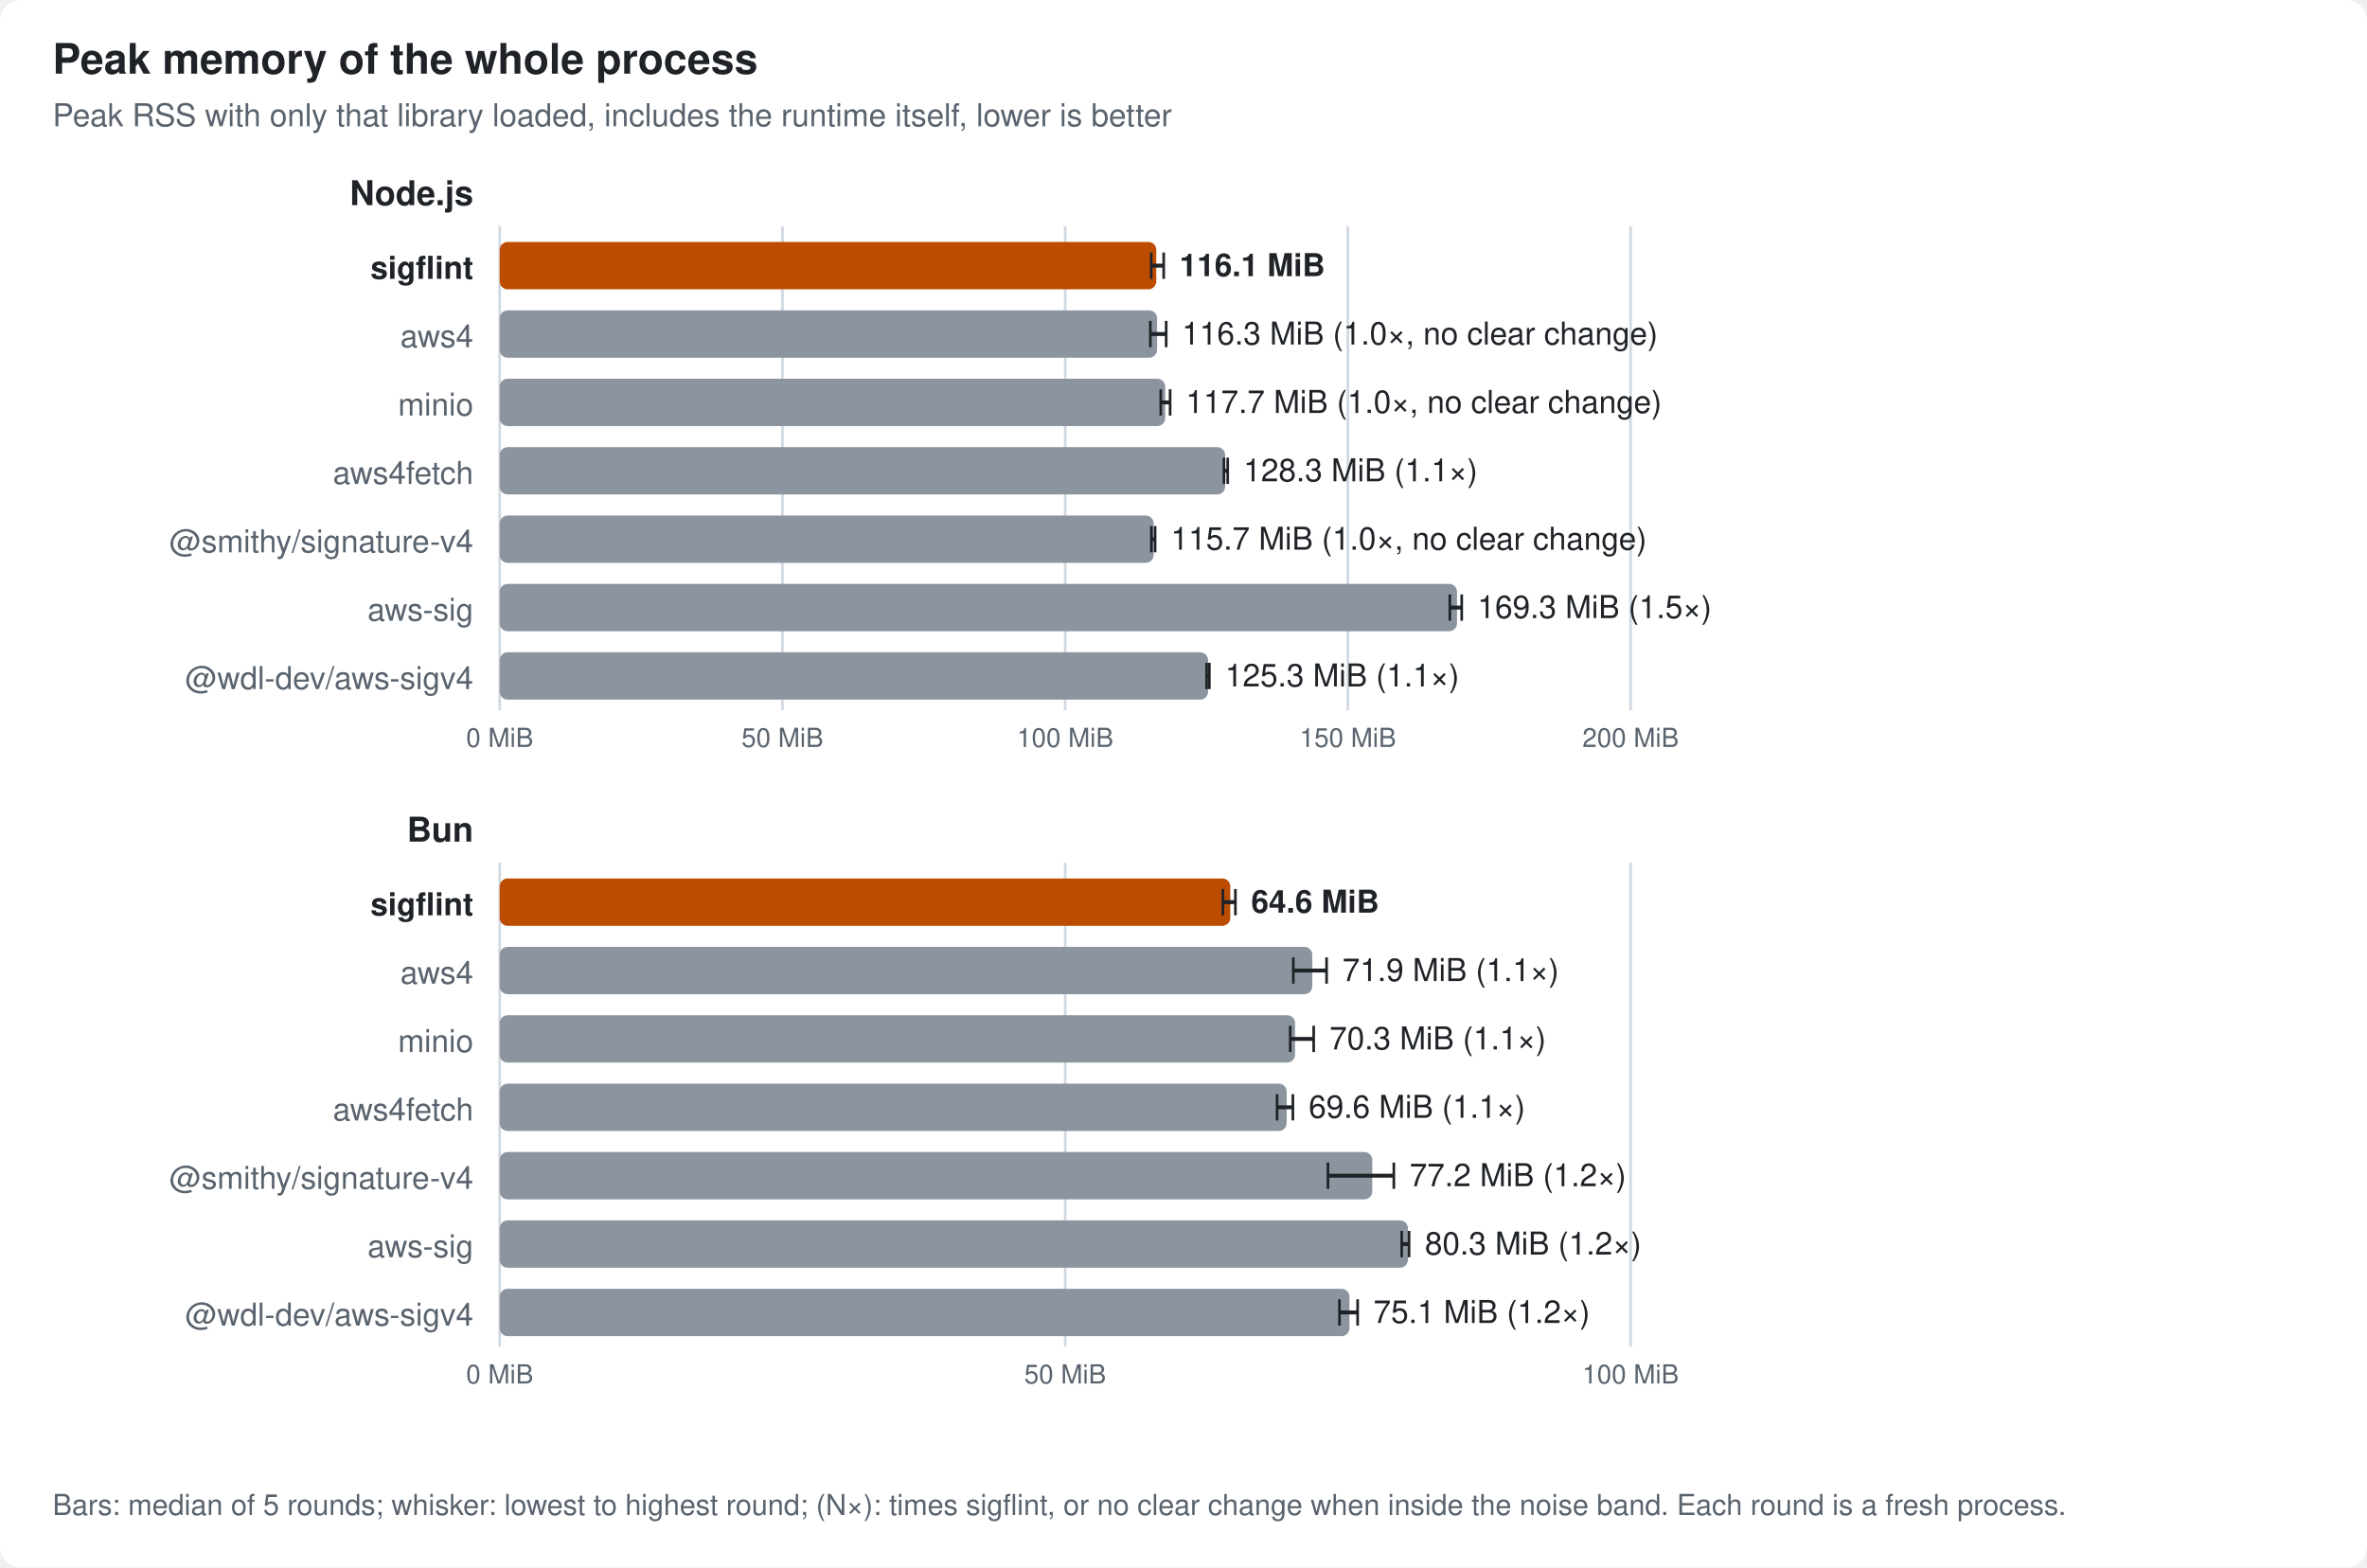
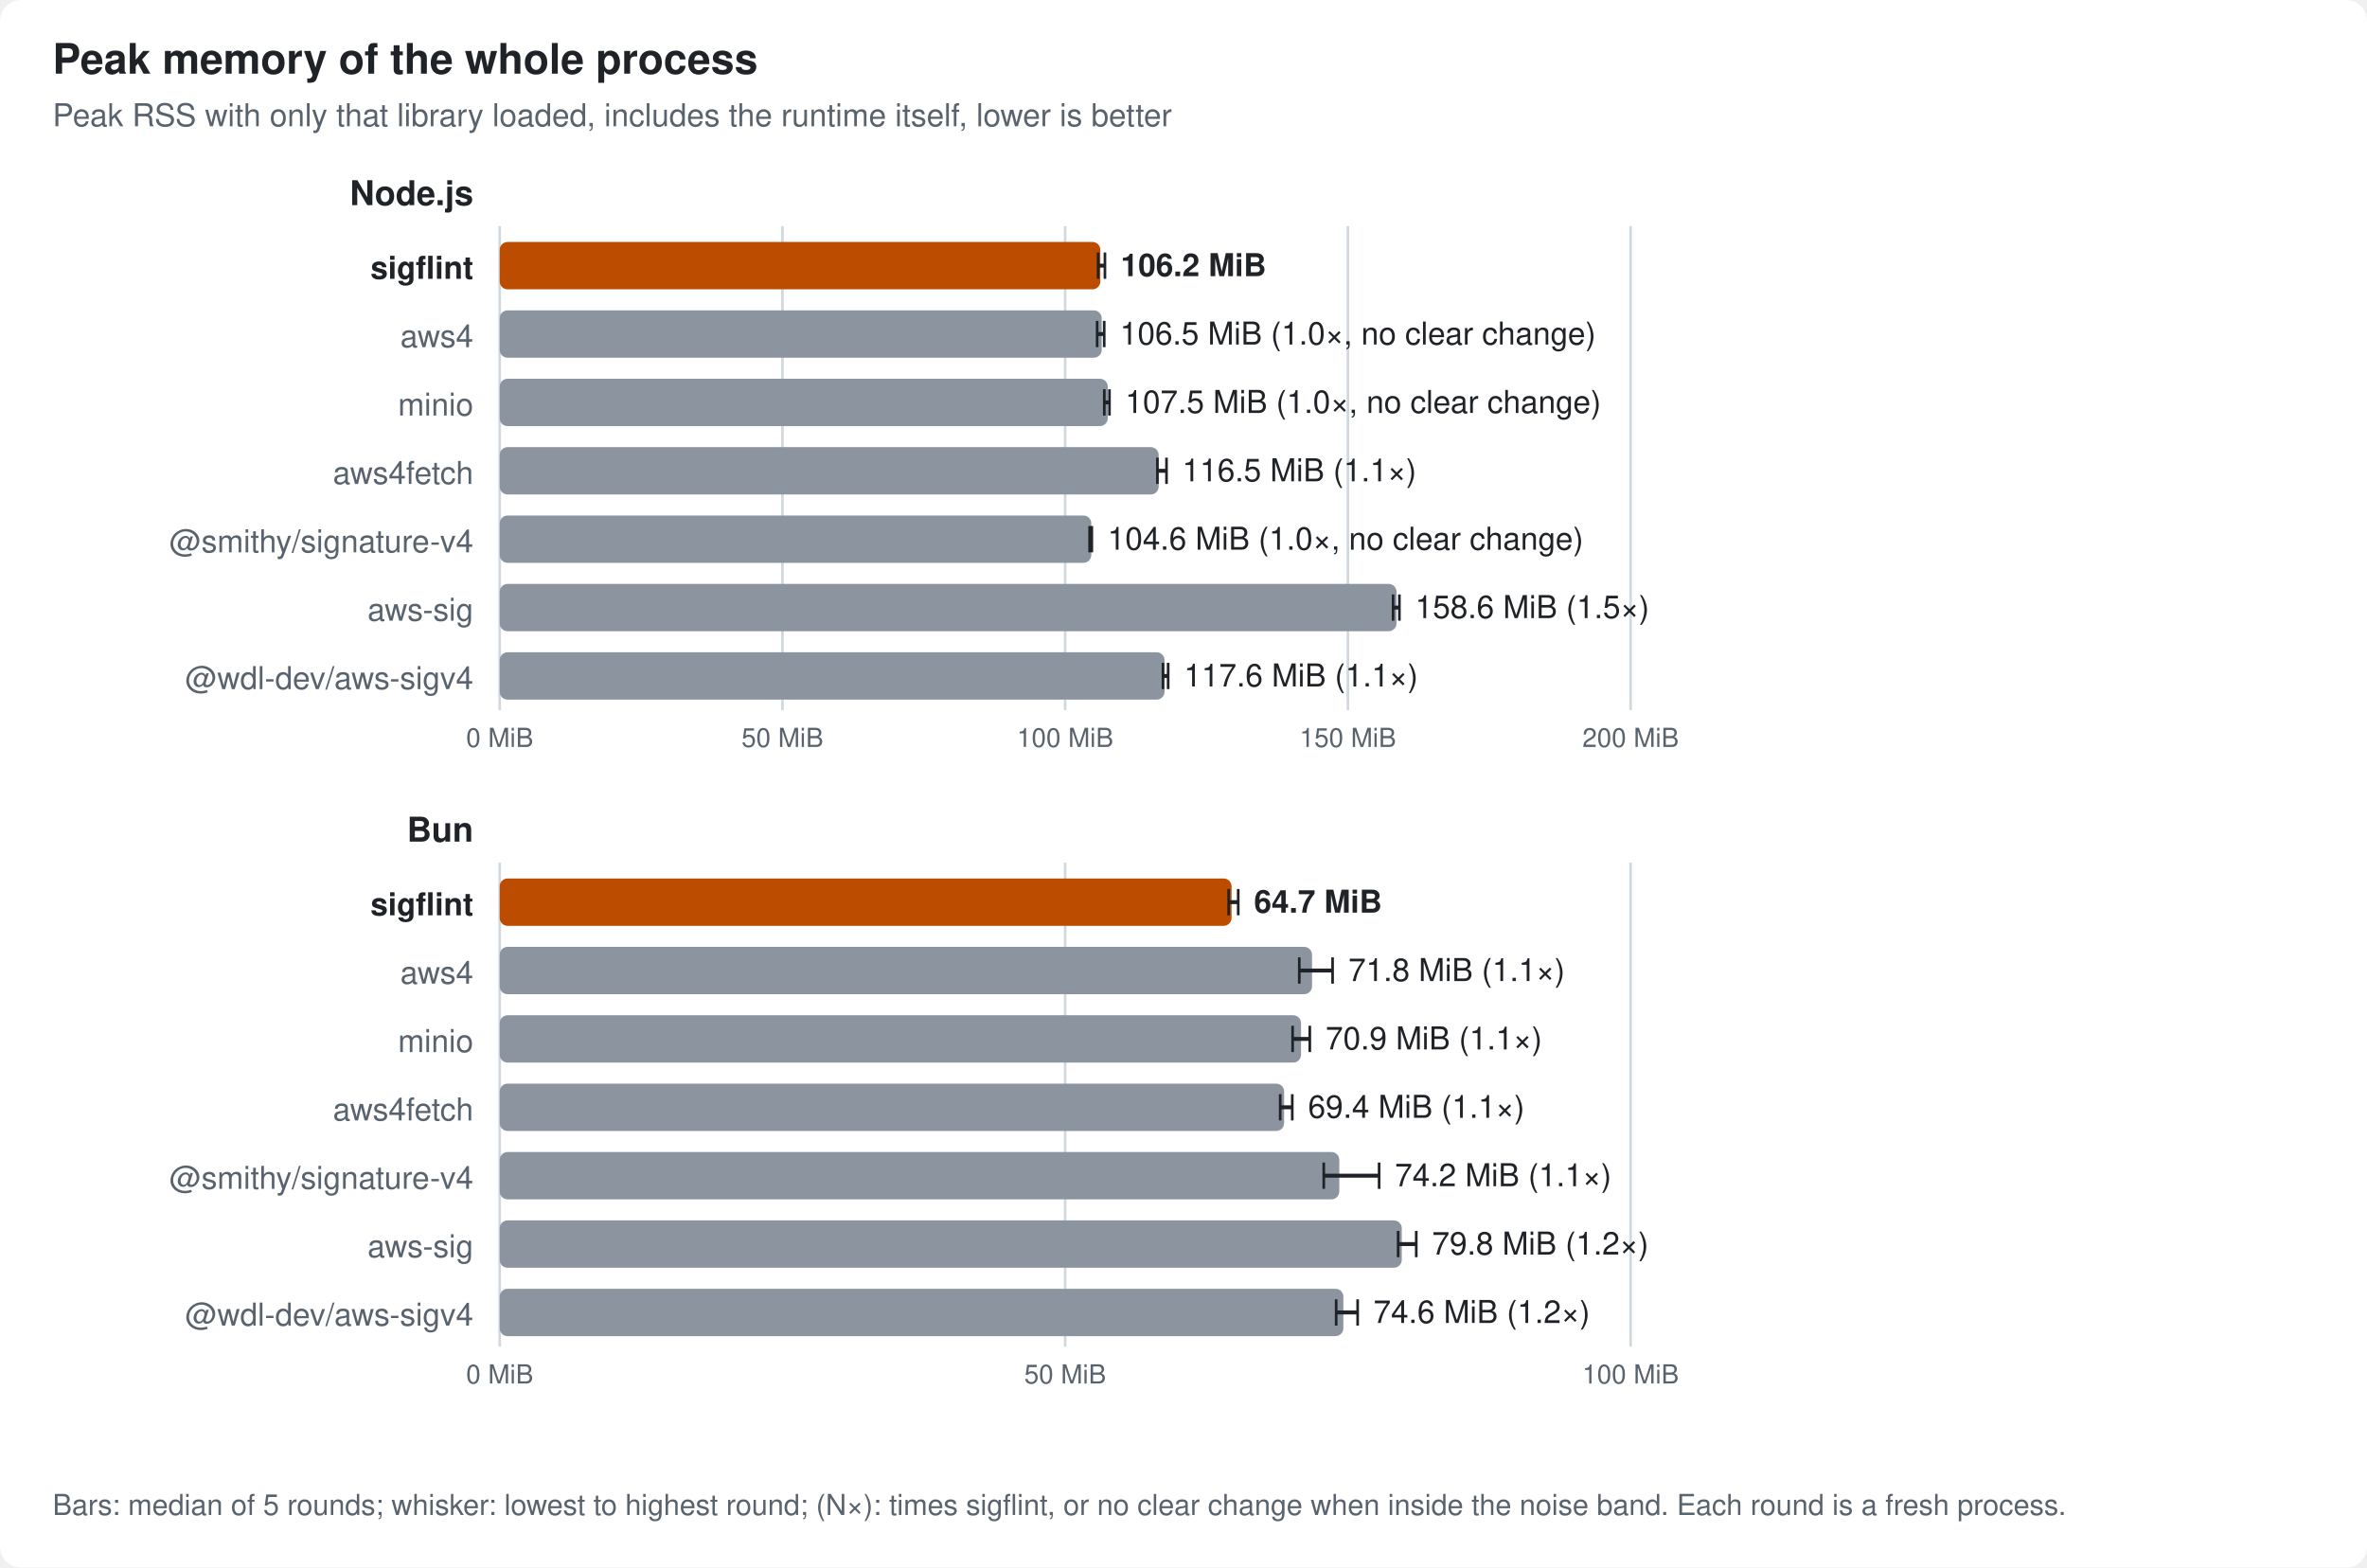
<svg xmlns="http://www.w3.org/2000/svg" width="900" height="596" viewBox="0 0 900 596" role="img" aria-labelledby="t" font-family="-apple-system,BlinkMacSystemFont,'Segoe UI',Helvetica,Arial,sans-serif">
  <rect width="900" height="596" rx="8" fill="#ffffff" />
  <text x="20" y="28" font-size="16" fill="#1f2328" text-anchor="start" font-weight="600">Peak memory of the whole process</text>
  <text x="20" y="48" font-size="12" fill="#59636e" text-anchor="start" font-weight="400">Peak RSS with only that library loaded, includes the runtime itself, lower is better</text>
  <text x="180" y="78" font-size="13" fill="#1f2328" text-anchor="end" font-weight="700">Node.js</text>
  <line x1="190" y1="86" x2="190" y2="270" stroke="#d1d9e0" />
  <text x="190" y="284" font-size="10" fill="#59636e" text-anchor="middle" font-weight="400">0 MiB</text>
  <line x1="297.5" y1="86" x2="297.5" y2="270" stroke="#d1d9e0" />
  <text x="297.5" y="284" font-size="10" fill="#59636e" text-anchor="middle" font-weight="400">50 MiB</text>
  <line x1="405" y1="86" x2="405" y2="270" stroke="#d1d9e0" />
  <text x="405" y="284" font-size="10" fill="#59636e" text-anchor="middle" font-weight="400">100 MiB</text>
  <line x1="512.5" y1="86" x2="512.5" y2="270" stroke="#d1d9e0" />
  <text x="512.5" y="284" font-size="10" fill="#59636e" text-anchor="middle" font-weight="400">150 MiB</text>
  <line x1="620" y1="86" x2="620" y2="270" stroke="#d1d9e0" />
  <text x="620" y="284" font-size="10" fill="#59636e" text-anchor="middle" font-weight="400">200 MiB</text>
  <text x="180" y="106" font-size="12" fill="#1f2328" text-anchor="end" font-weight="700">sigflint</text>
-   <rect x="190" y="92" width="249.652" height="18" rx="3" fill="#bc4c00" />
-   <line x1="437.72" y1="101" x2="442.474" y2="101" stroke="#1f2328" stroke-width="1.5" />
-   <line x1="437.72" y1="96" x2="437.72" y2="106" stroke="#1f2328" />
-   <line x1="442.474" y1="96" x2="442.474" y2="106" stroke="#1f2328" />
-   <text x="448.474" y="105" font-size="12" fill="#1f2328" text-anchor="start" font-weight="700">116.1 MiB</text>
+   <rect x="190" y="92" width="228.387" height="18" rx="3" fill="#bc4c00" />
+   <line x1="417.53" y1="101" x2="420.126" y2="101" stroke="#1f2328" stroke-width="1.5" />
+   <line x1="417.53" y1="96" x2="417.53" y2="106" stroke="#1f2328" />
+   <line x1="420.126" y1="96" x2="420.126" y2="106" stroke="#1f2328" />
+   <text x="426.126" y="105" font-size="12" fill="#1f2328" text-anchor="start" font-weight="700">106.2 MiB</text>
  <text x="180" y="132" font-size="12" fill="#59636e" text-anchor="end" font-weight="400">aws4</text>
-   <rect x="190" y="118" width="249.954" height="18" rx="3" fill="#8c959f" />
-   <line x1="437.393" y1="127" x2="443.414" y2="127" stroke="#1f2328" stroke-width="1.5" />
-   <line x1="437.393" y1="122" x2="437.393" y2="132" stroke="#1f2328" />
-   <line x1="443.414" y1="122" x2="443.414" y2="132" stroke="#1f2328" />
-   <text x="449.414" y="131" font-size="12" fill="#1f2328" text-anchor="start" font-weight="400">116.3 MiB  (1.0×, no clear change)</text>
+   <rect x="190" y="118" width="228.899" height="18" rx="3" fill="#8c959f" />
+   <line x1="417.169" y1="127" x2="419.848" y2="127" stroke="#1f2328" stroke-width="1.5" />
+   <line x1="417.169" y1="122" x2="417.169" y2="132" stroke="#1f2328" />
+   <line x1="419.848" y1="122" x2="419.848" y2="132" stroke="#1f2328" />
+   <text x="425.848" y="131" font-size="12" fill="#1f2328" text-anchor="start" font-weight="400">106.5 MiB  (1.0×, no clear change)</text>
  <text x="180" y="158" font-size="12" fill="#59636e" text-anchor="end" font-weight="400">minio</text>
-   <rect x="190" y="144" width="253.045" height="18" rx="3" fill="#8c959f" />
-   <line x1="441.357" y1="153" x2="444.909" y2="153" stroke="#1f2328" stroke-width="1.5" />
-   <line x1="441.357" y1="148" x2="441.357" y2="158" stroke="#1f2328" />
-   <line x1="444.909" y1="148" x2="444.909" y2="158" stroke="#1f2328" />
-   <text x="450.909" y="157" font-size="12" fill="#1f2328" text-anchor="start" font-weight="400">117.7 MiB  (1.0×, no clear change)</text>
+   <rect x="190" y="144" width="231.201" height="18" rx="3" fill="#8c959f" />
+   <line x1="419.882" y1="153" x2="421.847" y2="153" stroke="#1f2328" stroke-width="1.5" />
+   <line x1="419.882" y1="148" x2="419.882" y2="158" stroke="#1f2328" />
+   <line x1="421.847" y1="148" x2="421.847" y2="158" stroke="#1f2328" />
+   <text x="427.847" y="157" font-size="12" fill="#1f2328" text-anchor="start" font-weight="400">107.5 MiB  (1.0×, no clear change)</text>
  <text x="180" y="184" font-size="12" fill="#59636e" text-anchor="end" font-weight="400">aws4fetch</text>
-   <rect x="190" y="170" width="275.838" height="18" rx="3" fill="#8c959f" />
-   <line x1="465.385" y1="179" x2="466.804" y2="179" stroke="#1f2328" stroke-width="1.5" />
-   <line x1="465.385" y1="174" x2="465.385" y2="184" stroke="#1f2328" />
-   <line x1="466.804" y1="174" x2="466.804" y2="184" stroke="#1f2328" />
-   <text x="472.804" y="183" font-size="12" fill="#1f2328" text-anchor="start" font-weight="400">128.3 MiB  (1.1×)</text>
+   <rect x="190" y="170" width="250.559" height="18" rx="3" fill="#8c959f" />
+   <line x1="440.072" y1="179" x2="443.54" y2="179" stroke="#1f2328" stroke-width="1.5" />
+   <line x1="440.072" y1="174" x2="440.072" y2="184" stroke="#1f2328" />
+   <line x1="443.54" y1="174" x2="443.54" y2="184" stroke="#1f2328" />
+   <text x="449.54" y="183" font-size="12" fill="#1f2328" text-anchor="start" font-weight="400">116.5 MiB  (1.1×)</text>
  <text x="180" y="210" font-size="12" fill="#59636e" text-anchor="end" font-weight="400">@smithy/signature-v4</text>
-   <rect x="190" y="196" width="248.653" height="18" rx="3" fill="#8c959f" />
-   <line x1="437.796" y1="205" x2="439.207" y2="205" stroke="#1f2328" stroke-width="1.5" />
-   <line x1="437.796" y1="200" x2="437.796" y2="210" stroke="#1f2328" />
-   <line x1="439.207" y1="200" x2="439.207" y2="210" stroke="#1f2328" />
-   <text x="445.207" y="209" font-size="12" fill="#1f2328" text-anchor="start" font-weight="400">115.7 MiB  (1.0×, no clear change)</text>
+   <rect x="190" y="196" width="224.944" height="18" rx="3" fill="#8c959f" />
+   <line x1="414.297" y1="205" x2="415.137" y2="205" stroke="#1f2328" stroke-width="1.5" />
+   <line x1="414.297" y1="200" x2="414.297" y2="210" stroke="#1f2328" />
+   <line x1="415.137" y1="200" x2="415.137" y2="210" stroke="#1f2328" />
+   <text x="421.137" y="209" font-size="12" fill="#1f2328" text-anchor="start" font-weight="400">104.6 MiB  (1.0×, no clear change)</text>
  <text x="180" y="236" font-size="12" fill="#59636e" text-anchor="end" font-weight="400">aws-sig</text>
-   <rect x="190" y="222" width="364.005" height="18" rx="3" fill="#8c959f" />
-   <line x1="551.267" y1="231" x2="555.786" y2="231" stroke="#1f2328" stroke-width="1.5" />
-   <line x1="551.267" y1="226" x2="551.267" y2="236" stroke="#1f2328" />
-   <line x1="555.786" y1="226" x2="555.786" y2="236" stroke="#1f2328" />
-   <text x="561.786" y="235" font-size="12" fill="#1f2328" text-anchor="start" font-weight="400">169.3 MiB  (1.5×)</text>
+   <rect x="190" y="222" width="341.002" height="18" rx="3" fill="#8c959f" />
+   <line x1="529.692" y1="231" x2="532.094" y2="231" stroke="#1f2328" stroke-width="1.5" />
+   <line x1="529.692" y1="226" x2="529.692" y2="236" stroke="#1f2328" />
+   <line x1="532.094" y1="226" x2="532.094" y2="236" stroke="#1f2328" />
+   <text x="538.094" y="235" font-size="12" fill="#1f2328" text-anchor="start" font-weight="400">158.6 MiB  (1.5×)</text>
  <text x="180" y="262" font-size="12" fill="#59636e" text-anchor="end" font-weight="400">@wdl-dev/aws-sigv4</text>
-   <rect x="190" y="248" width="269.355" height="18" rx="3" fill="#8c959f" />
-   <line x1="458.767" y1="257" x2="459.825" y2="257" stroke="#1f2328" stroke-width="1.5" />
-   <line x1="458.767" y1="252" x2="458.767" y2="262" stroke="#1f2328" />
-   <line x1="459.825" y1="252" x2="459.825" y2="262" stroke="#1f2328" />
-   <text x="465.825" y="261" font-size="12" fill="#1f2328" text-anchor="start" font-weight="400">125.3 MiB  (1.1×)</text>
+   <rect x="190" y="248" width="252.801" height="18" rx="3" fill="#8c959f" />
+   <line x1="442.197" y1="257" x2="444.162" y2="257" stroke="#1f2328" stroke-width="1.5" />
+   <line x1="442.197" y1="252" x2="442.197" y2="262" stroke="#1f2328" />
+   <line x1="444.162" y1="252" x2="444.162" y2="262" stroke="#1f2328" />
+   <text x="450.162" y="261" font-size="12" fill="#1f2328" text-anchor="start" font-weight="400">117.6 MiB  (1.1×)</text>
  <text x="180" y="320" font-size="13" fill="#1f2328" text-anchor="end" font-weight="700">Bun</text>
  <line x1="190" y1="328" x2="190" y2="512" stroke="#d1d9e0" />
  <text x="190" y="526" font-size="10" fill="#59636e" text-anchor="middle" font-weight="400">0 MiB</text>
  <line x1="405" y1="328" x2="405" y2="512" stroke="#d1d9e0" />
  <text x="405" y="526" font-size="10" fill="#59636e" text-anchor="middle" font-weight="400">50 MiB</text>
  <line x1="620" y1="328" x2="620" y2="512" stroke="#d1d9e0" />
  <text x="620" y="526" font-size="10" fill="#59636e" text-anchor="middle" font-weight="400">100 MiB</text>
  <text x="180" y="348" font-size="12" fill="#1f2328" text-anchor="end" font-weight="700">sigflint</text>
-   <rect x="190" y="334" width="277.787" height="18" rx="3" fill="#bc4c00" />
-   <line x1="464.965" y1="343" x2="469.735" y2="343" stroke="#1f2328" stroke-width="1.5" />
-   <line x1="464.965" y1="338" x2="464.965" y2="348" stroke="#1f2328" />
-   <line x1="469.735" y1="338" x2="469.735" y2="348" stroke="#1f2328" />
-   <text x="475.735" y="347" font-size="12" fill="#1f2328" text-anchor="start" font-weight="700">64.6 MiB</text>
+   <rect x="190" y="334" width="278.274" height="18" rx="3" fill="#bc4c00" />
+   <line x1="467.165" y1="343" x2="470.81" y2="343" stroke="#1f2328" stroke-width="1.5" />
+   <line x1="467.165" y1="338" x2="467.165" y2="348" stroke="#1f2328" />
+   <line x1="470.81" y1="338" x2="470.81" y2="348" stroke="#1f2328" />
+   <text x="476.81" y="347" font-size="12" fill="#1f2328" text-anchor="start" font-weight="700">64.7 MiB</text>
  <text x="180" y="374" font-size="12" fill="#59636e" text-anchor="end" font-weight="400">aws4</text>
-   <rect x="190" y="360" width="308.979" height="18" rx="3" fill="#8c959f" />
-   <line x1="491.756" y1="369" x2="504.404" y2="369" stroke="#1f2328" stroke-width="1.5" />
-   <line x1="491.756" y1="364" x2="491.756" y2="374" stroke="#1f2328" />
-   <line x1="504.404" y1="364" x2="504.404" y2="374" stroke="#1f2328" />
-   <text x="510.404" y="373" font-size="12" fill="#1f2328" text-anchor="start" font-weight="400">71.9 MiB  (1.1×)</text>
+   <rect x="190" y="360" width="308.878" height="18" rx="3" fill="#8c959f" />
+   <line x1="494.023" y1="369" x2="506.688" y2="369" stroke="#1f2328" stroke-width="1.5" />
+   <line x1="494.023" y1="364" x2="494.023" y2="374" stroke="#1f2328" />
+   <line x1="506.688" y1="364" x2="506.688" y2="374" stroke="#1f2328" />
+   <text x="512.688" y="373" font-size="12" fill="#1f2328" text-anchor="start" font-weight="400">71.8 MiB  (1.1×)</text>
  <text x="180" y="400" font-size="12" fill="#59636e" text-anchor="end" font-weight="400">minio</text>
-   <rect x="190" y="386" width="302.428" height="18" rx="3" fill="#8c959f" />
-   <line x1="490.58" y1="395" x2="499.499" y2="395" stroke="#1f2328" stroke-width="1.5" />
-   <line x1="490.58" y1="390" x2="490.58" y2="400" stroke="#1f2328" />
-   <line x1="499.499" y1="390" x2="499.499" y2="400" stroke="#1f2328" />
-   <text x="505.499" y="399" font-size="12" fill="#1f2328" text-anchor="start" font-weight="400">70.3 MiB  (1.1×)</text>
+   <rect x="190" y="386" width="304.695" height="18" rx="3" fill="#8c959f" />
+   <line x1="491.487" y1="395" x2="498.021" y2="395" stroke="#1f2328" stroke-width="1.5" />
+   <line x1="491.487" y1="390" x2="491.487" y2="400" stroke="#1f2328" />
+   <line x1="498.021" y1="390" x2="498.021" y2="400" stroke="#1f2328" />
+   <text x="504.021" y="399" font-size="12" fill="#1f2328" text-anchor="start" font-weight="400">70.9 MiB  (1.1×)</text>
  <text x="180" y="426" font-size="12" fill="#59636e" text-anchor="end" font-weight="400">aws4fetch</text>
-   <rect x="190" y="412" width="299.236" height="18" rx="3" fill="#8c959f" />
-   <line x1="485.575" y1="421" x2="491.588" y2="421" stroke="#1f2328" stroke-width="1.5" />
-   <line x1="485.575" y1="416" x2="485.575" y2="426" stroke="#1f2328" />
-   <line x1="491.588" y1="416" x2="491.588" y2="426" stroke="#1f2328" />
-   <text x="497.588" y="425" font-size="12" fill="#1f2328" text-anchor="start" font-weight="400">69.6 MiB  (1.1×)</text>
+   <rect x="190" y="412" width="298.262" height="18" rx="3" fill="#8c959f" />
+   <line x1="486.767" y1="421" x2="491.353" y2="421" stroke="#1f2328" stroke-width="1.5" />
+   <line x1="486.767" y1="416" x2="486.767" y2="426" stroke="#1f2328" />
+   <line x1="491.353" y1="416" x2="491.353" y2="426" stroke="#1f2328" />
+   <text x="497.353" y="425" font-size="12" fill="#1f2328" text-anchor="start" font-weight="400">69.4 MiB  (1.1×)</text>
  <text x="180" y="452" font-size="12" fill="#59636e" text-anchor="end" font-weight="400">@smithy/signature-v4</text>
-   <rect x="190" y="438" width="331.772" height="18" rx="3" fill="#8c959f" />
-   <line x1="504.925" y1="447" x2="529.969" y2="447" stroke="#1f2328" stroke-width="1.5" />
-   <line x1="504.925" y1="442" x2="504.925" y2="452" stroke="#1f2328" />
-   <line x1="529.969" y1="442" x2="529.969" y2="452" stroke="#1f2328" />
-   <text x="535.969" y="451" font-size="12" fill="#1f2328" text-anchor="start" font-weight="400">77.2 MiB  (1.2×)</text>
+   <rect x="190" y="438" width="319.241" height="18" rx="3" fill="#8c959f" />
+   <line x1="503.329" y1="447" x2="524.375" y2="447" stroke="#1f2328" stroke-width="1.5" />
+   <line x1="503.329" y1="442" x2="503.329" y2="452" stroke="#1f2328" />
+   <line x1="524.375" y1="442" x2="524.375" y2="452" stroke="#1f2328" />
+   <text x="530.375" y="451" font-size="12" fill="#1f2328" text-anchor="start" font-weight="400">74.2 MiB  (1.1×)</text>
  <text x="180" y="478" font-size="12" fill="#59636e" text-anchor="end" font-weight="400">aws-sig</text>
-   <rect x="190" y="464" width="345.327" height="18" rx="3" fill="#8c959f" />
-   <line x1="532.959" y1="473" x2="535.764" y2="473" stroke="#1f2328" stroke-width="1.5" />
-   <line x1="532.959" y1="468" x2="532.959" y2="478" stroke="#1f2328" />
-   <line x1="535.764" y1="468" x2="535.764" y2="478" stroke="#1f2328" />
-   <text x="541.764" y="477" font-size="12" fill="#1f2328" text-anchor="start" font-weight="400">80.3 MiB  (1.2×)</text>
+   <rect x="190" y="464" width="342.992" height="18" rx="3" fill="#8c959f" />
+   <line x1="531.615" y1="473" x2="538.502" y2="473" stroke="#1f2328" stroke-width="1.5" />
+   <line x1="531.615" y1="468" x2="531.615" y2="478" stroke="#1f2328" />
+   <line x1="538.502" y1="468" x2="538.502" y2="478" stroke="#1f2328" />
+   <text x="544.502" y="477" font-size="12" fill="#1f2328" text-anchor="start" font-weight="400">79.8 MiB  (1.2×)</text>
  <text x="180" y="504" font-size="12" fill="#59636e" text-anchor="end" font-weight="400">@wdl-dev/aws-sigv4</text>
-   <rect x="190" y="490" width="323.105" height="18" rx="3" fill="#8c959f" />
-   <line x1="509.292" y1="499" x2="516.212" y2="499" stroke="#1f2328" stroke-width="1.5" />
-   <line x1="509.292" y1="494" x2="509.292" y2="504" stroke="#1f2328" />
+   <rect x="190" y="490" width="320.787" height="18" rx="3" fill="#8c959f" />
+   <line x1="508.049" y1="499" x2="516.212" y2="499" stroke="#1f2328" stroke-width="1.5" />
+   <line x1="508.049" y1="494" x2="508.049" y2="504" stroke="#1f2328" />
  <line x1="516.212" y1="494" x2="516.212" y2="504" stroke="#1f2328" />
-   <text x="522.212" y="503" font-size="12" fill="#1f2328" text-anchor="start" font-weight="400">75.1 MiB  (1.2×)</text>
+   <text x="522.212" y="503" font-size="12" fill="#1f2328" text-anchor="start" font-weight="400">74.6 MiB  (1.2×)</text>
  <text x="20" y="576" font-size="11" fill="#59636e" text-anchor="start" font-weight="400">Bars: median of 5 rounds; whisker: lowest to highest round; (N×): times sigflint, or no clear change when inside the noise band. Each round is a fresh process.</text>
</svg>
